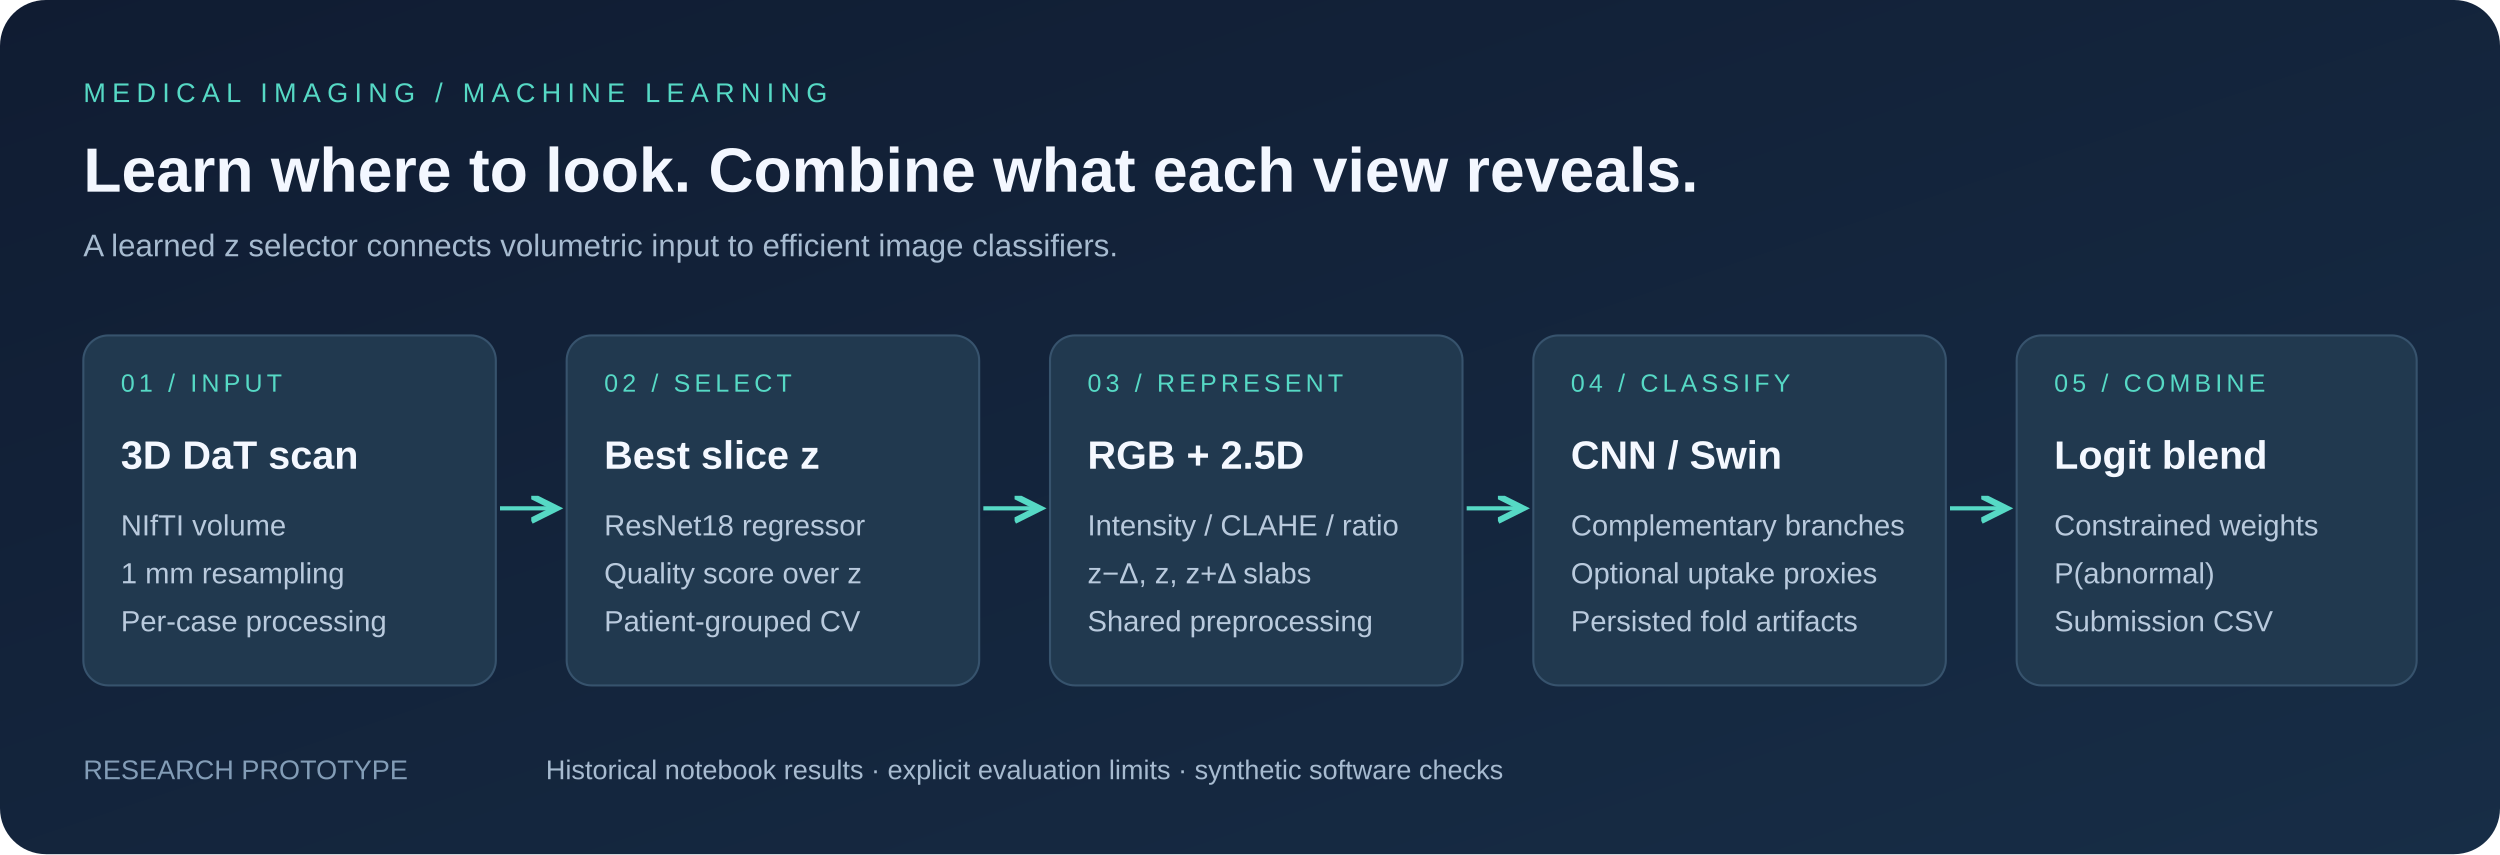
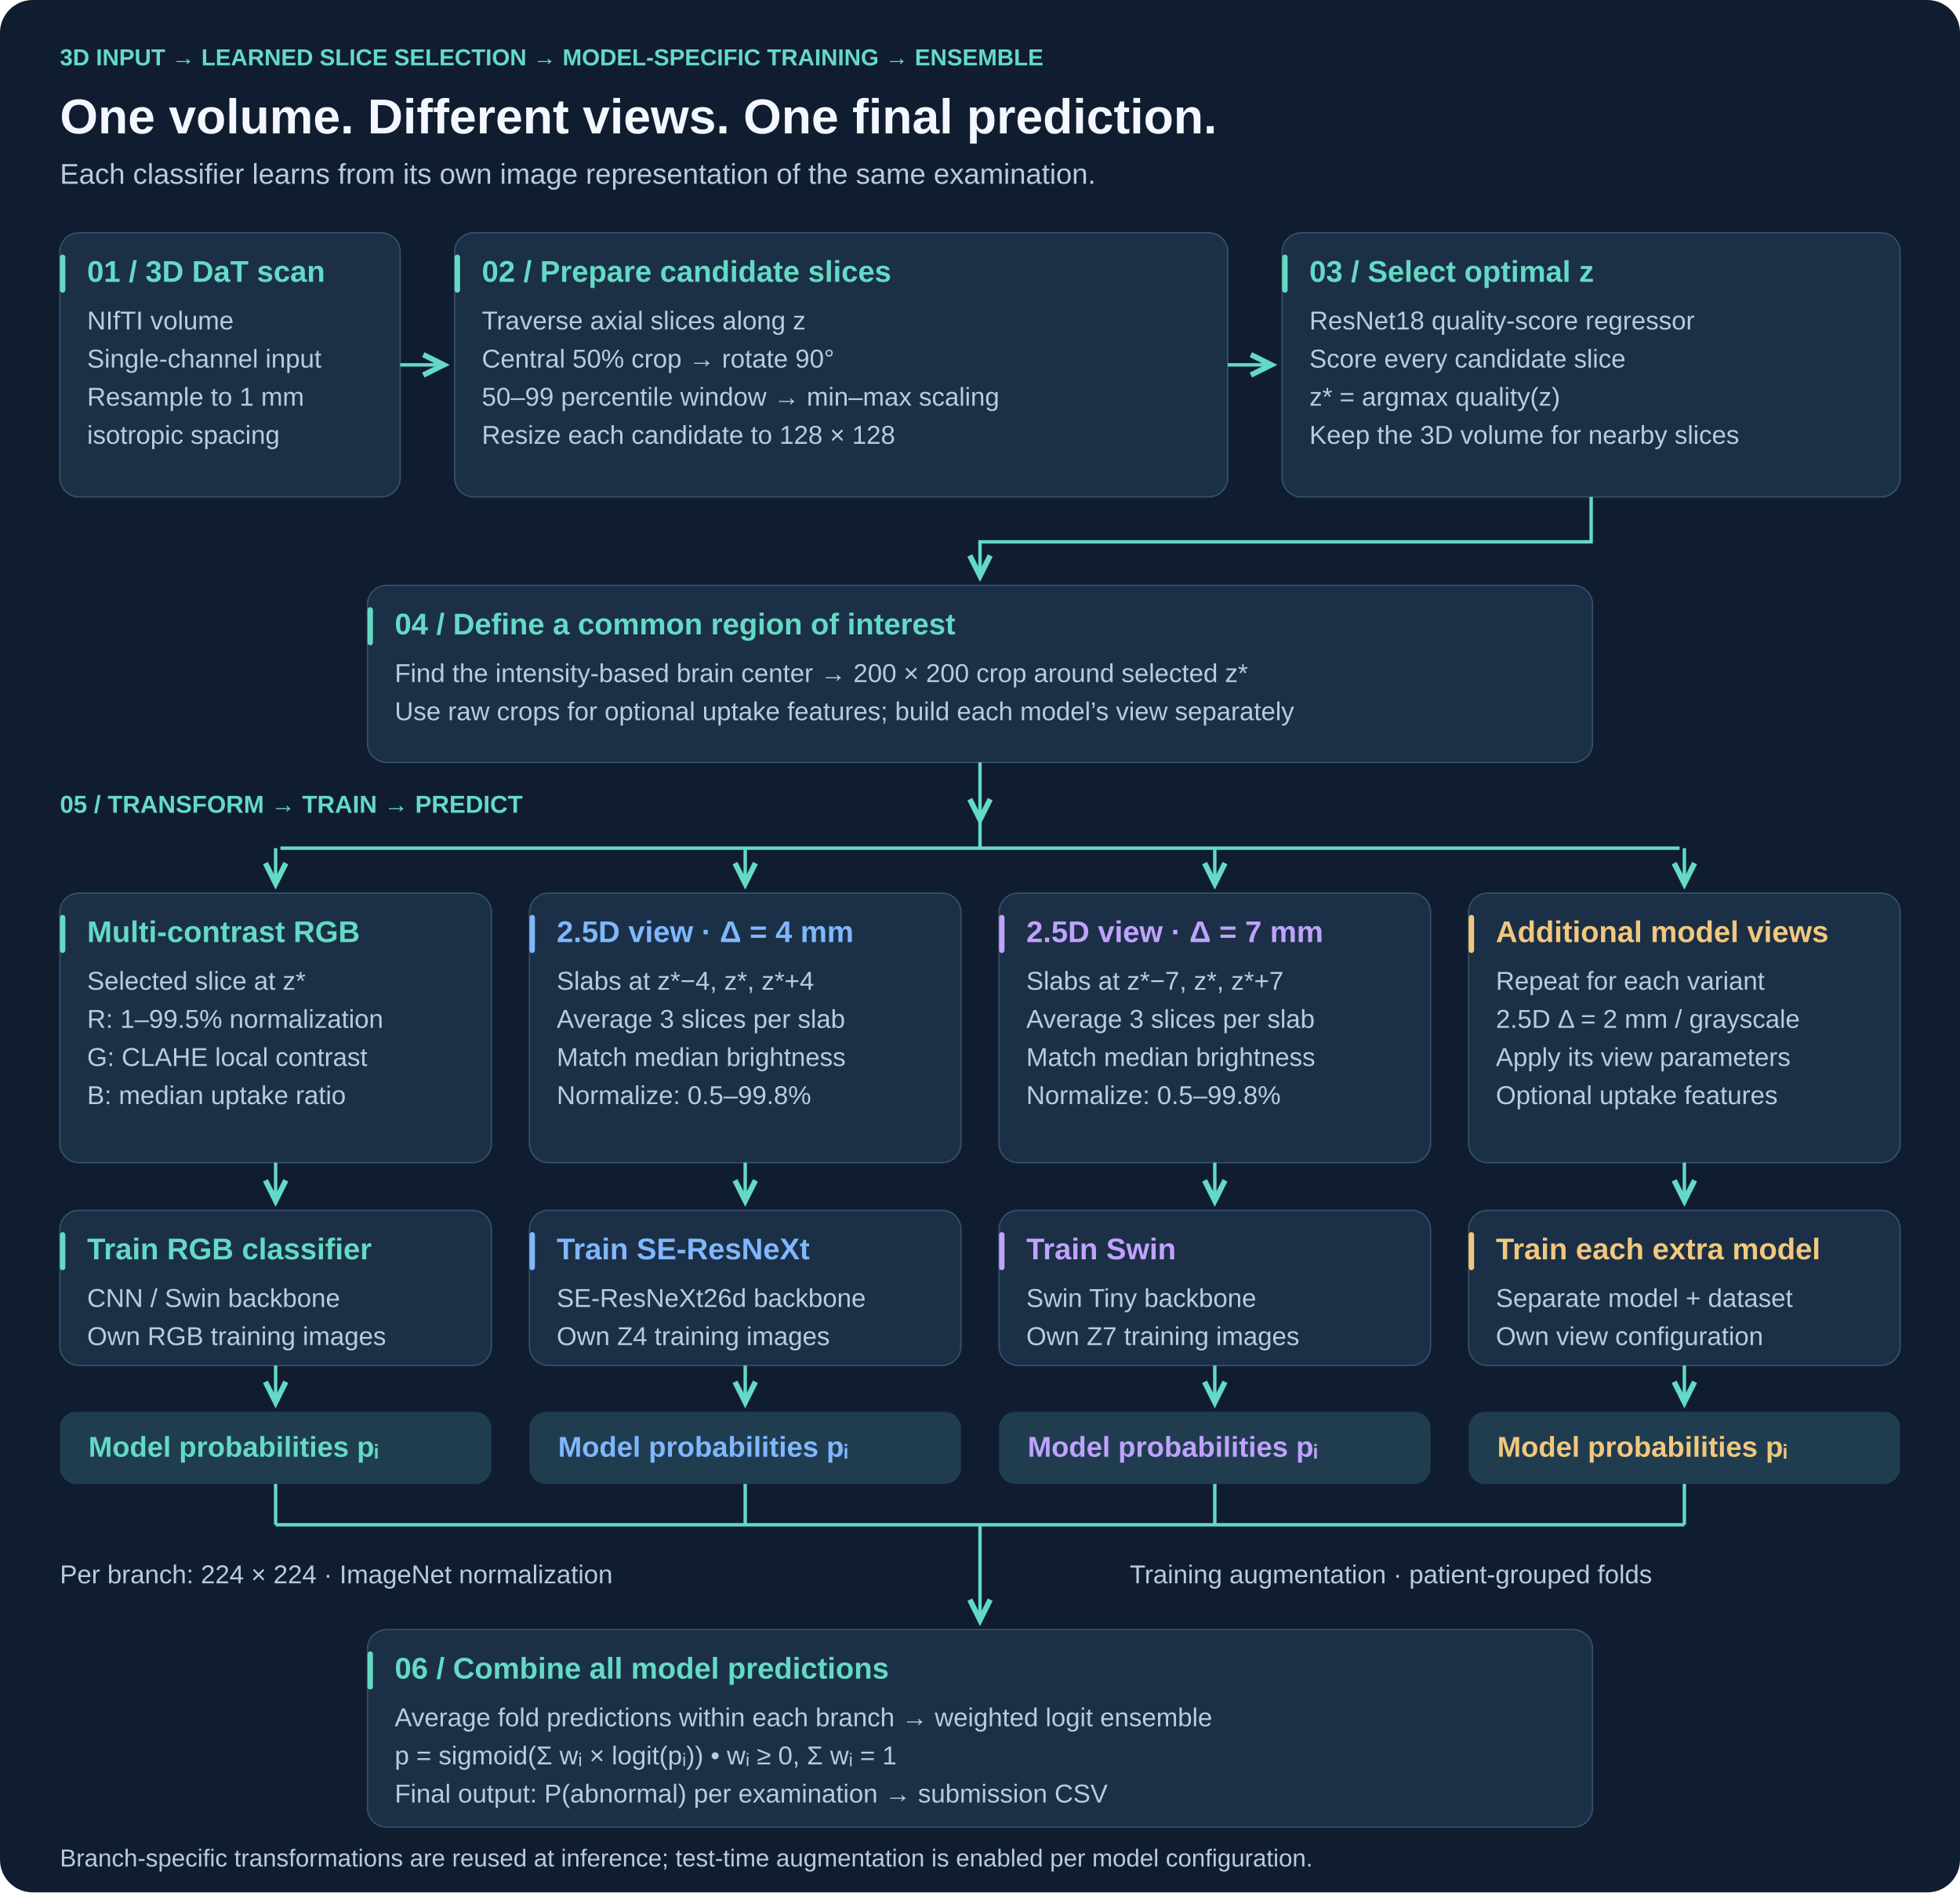
- <svg xmlns="http://www.w3.org/2000/svg" width="1200" height="410" viewBox="0 0 1200 410" role="img" aria-labelledby="title desc">
+ <svg xmlns="http://www.w3.org/2000/svg" width="1440" height="1390" viewBox="0 0 1440 1390" role="img" aria-labelledby="title desc">
  <defs>
-     <linearGradient id="bg" x2="1" y2="1">
-       <stop stop-color="#101c32" />
-       <stop offset="1" stop-color="#172d46" />
-     </linearGradient>
-     <marker id="arrow" markerWidth="8" markerHeight="8" refX="6" refY="3" orient="auto">
-       <path d="M0 0L6 3L0 6" fill="none" stroke="#56d9c5" stroke-width="1.5" />
+     <marker id="arrow" markerWidth="9" markerHeight="9" refX="7" refY="4" orient="auto">
+       <path d="M1 1 L7 4 L1 7" fill="none" stroke="#64dac6" stroke-width="1.6" />
    </marker>
  </defs>
-   <rect width="1200" height="410" rx="22" fill="url(#bg)" />
+   <rect width="1440" height="1390" rx="24" fill="#101d30" />
  <g font-family="Arial, Helvetica, sans-serif">
-     <text x="40" y="49" fill="#56d9c5" font-size="13" letter-spacing="3">MEDICAL IMAGING / MACHINE LEARNING</text>
-     <text x="40" y="92" fill="#f3f7ff" font-size="30" font-weight="700">Learn where to look. Combine what each view reveals.</text>
-     <text x="40" y="123" fill="#a7bbd0" font-size="15">A learned z selector connects volumetric input to efficient image classifiers.</text>
-     <g fill="#21394f" stroke="#37536d">
-       <rect x="40" y="161" width="198" height="168" rx="12" />
-       <rect x="272" y="161" width="198" height="168" rx="12" />
-       <rect x="504" y="161" width="198" height="168" rx="12" />
-       <rect x="736" y="161" width="198" height="168" rx="12" />
-       <rect x="968" y="161" width="192" height="168" rx="12" />
-     </g>
-     <g stroke="#56d9c5" stroke-width="2" marker-end="url(#arrow)">
-       <path d="M240 244h27" />
-       <path d="M472 244h27" />
-       <path d="M704 244h27" />
-       <path d="M936 244h27" />
-     </g>
-     <g fill="#56d9c5" font-size="12" letter-spacing="2">
-       <text x="58" y="188">01 / INPUT</text>
-       <text x="290" y="188">02 / SELECT</text>
-       <text x="522" y="188">03 / REPRESENT</text>
-       <text x="754" y="188">04 / CLASSIFY</text>
-       <text x="986" y="188">05 / COMBINE</text>
-     </g>
-     <g fill="#f4f8ff" font-size="19" font-weight="700">
-       <text x="58" y="225">3D DaT scan</text>
-       <text x="290" y="225">Best slice z</text>
-       <text x="522" y="225">RGB + 2.5D</text>
-       <text x="754" y="225">CNN / Swin</text>
-       <text x="986" y="225">Logit blend</text>
-     </g>
-     <g fill="#b9cadd" font-size="14">
-       <text x="58" y="257">NIfTI volume</text>
-       <text x="58" y="280">1 mm resampling</text>
-       <text x="58" y="303">Per-case processing</text>
-       <text x="290" y="257">ResNet18 regressor</text>
-       <text x="290" y="280">Quality score over z</text>
-       <text x="290" y="303">Patient-grouped CV</text>
-       <text x="522" y="257">Intensity / CLAHE / ratio</text>
-       <text x="522" y="280">z−Δ, z, z+Δ slabs</text>
-       <text x="522" y="303">Shared preprocessing</text>
-       <text x="754" y="257">Complementary branches</text>
-       <text x="754" y="280">Optional uptake proxies</text>
-       <text x="754" y="303">Persisted fold artifacts</text>
-       <text x="986" y="257">Constrained weights</text>
-       <text x="986" y="280">P(abnormal)</text>
-       <text x="986" y="303">Submission CSV</text>
-     </g>
-     <text x="40" y="374" fill="#839db7" font-size="13">RESEARCH PROTOTYPE</text>
-     <text x="262" y="374" fill="#a7bbd0" font-size="13">Historical notebook results · explicit evaluation limits · synthetic software checks</text>
+     <text x="44" y="48" font-size="17" fill="#64dac6" font-weight="700">3D INPUT → LEARNED SLICE SELECTION → MODEL-SPECIFIC TRAINING → ENSEMBLE</text>
+     <text x="44" y="98" font-size="36" fill="#f3f7ff" font-weight="700">One volume. Different views. One final prediction.</text>
+     <text x="44" y="135" font-size="21" fill="#b9cbde" font-weight="400">Each classifier learns from its own image representation of the same examination.</text>
+     <rect x="44" y="171" width="250" height="194" rx="14" fill="#1b3046" stroke="#35516b" />
+     <rect x="44" y="187" width="4" height="28" rx="2" fill="#64dac6" />
+     <text x="64" y="207" font-size="22" fill="#64dac6" font-weight="700">01  /  3D DaT scan</text>
+     <text x="64" y="242" font-size="19" fill="#b9cbde" font-weight="400">NIfTI volume</text>
+     <text x="64" y="270" font-size="19" fill="#b9cbde" font-weight="400">Single-channel input</text>
+     <text x="64" y="298" font-size="19" fill="#b9cbde" font-weight="400">Resample to 1 mm</text>
+     <text x="64" y="326" font-size="19" fill="#b9cbde" font-weight="400">isotropic spacing</text>
+     <rect x="334" y="171" width="568" height="194" rx="14" fill="#1b3046" stroke="#35516b" />
+     <rect x="334" y="187" width="4" height="28" rx="2" fill="#64dac6" />
+     <text x="354" y="207" font-size="22" fill="#64dac6" font-weight="700">02  /  Prepare candidate slices</text>
+     <text x="354" y="242" font-size="19" fill="#b9cbde" font-weight="400">Traverse axial slices along z</text>
+     <text x="354" y="270" font-size="19" fill="#b9cbde" font-weight="400">Central 50% crop → rotate 90°</text>
+     <text x="354" y="298" font-size="19" fill="#b9cbde" font-weight="400">50–99 percentile window → min–max scaling</text>
+     <text x="354" y="326" font-size="19" fill="#b9cbde" font-weight="400">Resize each candidate to 128 × 128</text>
+     <rect x="942" y="171" width="454" height="194" rx="14" fill="#1b3046" stroke="#35516b" />
+     <rect x="942" y="187" width="4" height="28" rx="2" fill="#64dac6" />
+     <text x="962" y="207" font-size="22" fill="#64dac6" font-weight="700">03  /  Select optimal z</text>
+     <text x="962" y="242" font-size="19" fill="#b9cbde" font-weight="400">ResNet18 quality-score regressor</text>
+     <text x="962" y="270" font-size="19" fill="#b9cbde" font-weight="400">Score every candidate slice</text>
+     <text x="962" y="298" font-size="19" fill="#b9cbde" font-weight="400">z* = argmax quality(z)</text>
+     <text x="962" y="326" font-size="19" fill="#b9cbde" font-weight="400">Keep the 3D volume for nearby slices</text>
+     <path d="M294 268 H326" fill="none" stroke="#64dac6" stroke-width="2.5" marker-end="url(#arrow)" />
+     <path d="M902 268 H934" fill="none" stroke="#64dac6" stroke-width="2.5" marker-end="url(#arrow)" />
+     <path d="M1169 365 V398 H720 V423" fill="none" stroke="#64dac6" stroke-width="2.5" marker-end="url(#arrow)" />
+     <rect x="270" y="430" width="900" height="130" rx="14" fill="#1b3046" stroke="#35516b" />
+     <rect x="270" y="446" width="4" height="28" rx="2" fill="#64dac6" />
+     <text x="290" y="466" font-size="22" fill="#64dac6" font-weight="700">04  /  Define a common region of interest</text>
+     <text x="290" y="501" font-size="19" fill="#b9cbde" font-weight="400">Find the intensity-based brain center → 200 × 200 crop around selected z*</text>
+     <text x="290" y="529" font-size="19" fill="#b9cbde" font-weight="400">Use raw crops for optional uptake features; build each model’s view separately</text>
+     <path d="M720 560 V602" fill="none" stroke="#64dac6" stroke-width="2.5" marker-end="url(#arrow)" />
+     <text x="44" y="597" font-size="18" fill="#64dac6" font-weight="700">05  /  TRANSFORM → TRAIN → PREDICT</text>
+     <path d="M206 623 H1234 M720 604 V623" fill="none" stroke="#64dac6" stroke-width="2.5" />
+     <path d="M202.5 623 V649" fill="none" stroke="#64dac6" stroke-width="2.5" marker-end="url(#arrow)" />
+     <rect x="44" y="656" width="317" height="198" rx="14" fill="#1b3046" stroke="#35516b" />
+     <rect x="44" y="672" width="4" height="28" rx="2" fill="#64dac6" />
+     <text x="64" y="692" font-size="22" fill="#64dac6" font-weight="700">Multi-contrast RGB</text>
+     <text x="64" y="727" font-size="19" fill="#b9cbde" font-weight="400">Selected slice at z*</text>
+     <text x="64" y="755" font-size="19" fill="#b9cbde" font-weight="400">R: 1–99.5% normalization</text>
+     <text x="64" y="783" font-size="19" fill="#b9cbde" font-weight="400">G: CLAHE local contrast</text>
+     <text x="64" y="811" font-size="19" fill="#b9cbde" font-weight="400">B: median uptake ratio</text>
+     <path d="M202.5 854 V882" fill="none" stroke="#64dac6" stroke-width="2.5" marker-end="url(#arrow)" />
+     <rect x="44" y="889" width="317" height="114" rx="14" fill="#1b3046" stroke="#35516b" />
+     <rect x="44" y="905" width="4" height="28" rx="2" fill="#64dac6" />
+     <text x="64" y="925" font-size="22" fill="#64dac6" font-weight="700">Train RGB classifier</text>
+     <text x="64" y="960" font-size="19" fill="#b9cbde" font-weight="400">CNN / Swin backbone</text>
+     <text x="64" y="988" font-size="19" fill="#b9cbde" font-weight="400">Own RGB training images</text>
+     <path d="M202.5 1003 V1030" fill="none" stroke="#64dac6" stroke-width="2.5" marker-end="url(#arrow)" />
+     <rect x="44" y="1037" width="317" height="53" rx="12" fill="#203d50" />
+     <text x="65" y="1070" font-size="21" fill="#64dac6" font-weight="700">Model probabilities  pᵢ</text>
+     <path d="M202.5 1090 V1120" fill="none" stroke="#64dac6" stroke-width="2.5" />
+     <path d="M547.5 623 V649" fill="none" stroke="#64dac6" stroke-width="2.5" marker-end="url(#arrow)" />
+     <rect x="389" y="656" width="317" height="198" rx="14" fill="#1b3046" stroke="#35516b" />
+     <rect x="389" y="672" width="4" height="28" rx="2" fill="#80b7ff" />
+     <text x="409" y="692" font-size="22" fill="#80b7ff" font-weight="700">2.5D view · Δ = 4 mm</text>
+     <text x="409" y="727" font-size="19" fill="#b9cbde" font-weight="400">Slabs at z*−4, z*, z*+4</text>
+     <text x="409" y="755" font-size="19" fill="#b9cbde" font-weight="400">Average 3 slices per slab</text>
+     <text x="409" y="783" font-size="19" fill="#b9cbde" font-weight="400">Match median brightness</text>
+     <text x="409" y="811" font-size="19" fill="#b9cbde" font-weight="400">Normalize: 0.5–99.8%</text>
+     <path d="M547.5 854 V882" fill="none" stroke="#64dac6" stroke-width="2.5" marker-end="url(#arrow)" />
+     <rect x="389" y="889" width="317" height="114" rx="14" fill="#1b3046" stroke="#35516b" />
+     <rect x="389" y="905" width="4" height="28" rx="2" fill="#80b7ff" />
+     <text x="409" y="925" font-size="22" fill="#80b7ff" font-weight="700">Train SE-ResNeXt</text>
+     <text x="409" y="960" font-size="19" fill="#b9cbde" font-weight="400">SE-ResNeXt26d backbone</text>
+     <text x="409" y="988" font-size="19" fill="#b9cbde" font-weight="400">Own Z4 training images</text>
+     <path d="M547.5 1003 V1030" fill="none" stroke="#64dac6" stroke-width="2.5" marker-end="url(#arrow)" />
+     <rect x="389" y="1037" width="317" height="53" rx="12" fill="#203d50" />
+     <text x="410" y="1070" font-size="21" fill="#80b7ff" font-weight="700">Model probabilities  pᵢ</text>
+     <path d="M547.5 1090 V1120" fill="none" stroke="#64dac6" stroke-width="2.5" />
+     <path d="M892.5 623 V649" fill="none" stroke="#64dac6" stroke-width="2.5" marker-end="url(#arrow)" />
+     <rect x="734" y="656" width="317" height="198" rx="14" fill="#1b3046" stroke="#35516b" />
+     <rect x="734" y="672" width="4" height="28" rx="2" fill="#c0a2ff" />
+     <text x="754" y="692" font-size="22" fill="#c0a2ff" font-weight="700">2.5D view · Δ = 7 mm</text>
+     <text x="754" y="727" font-size="19" fill="#b9cbde" font-weight="400">Slabs at z*−7, z*, z*+7</text>
+     <text x="754" y="755" font-size="19" fill="#b9cbde" font-weight="400">Average 3 slices per slab</text>
+     <text x="754" y="783" font-size="19" fill="#b9cbde" font-weight="400">Match median brightness</text>
+     <text x="754" y="811" font-size="19" fill="#b9cbde" font-weight="400">Normalize: 0.5–99.8%</text>
+     <path d="M892.5 854 V882" fill="none" stroke="#64dac6" stroke-width="2.5" marker-end="url(#arrow)" />
+     <rect x="734" y="889" width="317" height="114" rx="14" fill="#1b3046" stroke="#35516b" />
+     <rect x="734" y="905" width="4" height="28" rx="2" fill="#c0a2ff" />
+     <text x="754" y="925" font-size="22" fill="#c0a2ff" font-weight="700">Train Swin</text>
+     <text x="754" y="960" font-size="19" fill="#b9cbde" font-weight="400">Swin Tiny backbone</text>
+     <text x="754" y="988" font-size="19" fill="#b9cbde" font-weight="400">Own Z7 training images</text>
+     <path d="M892.5 1003 V1030" fill="none" stroke="#64dac6" stroke-width="2.5" marker-end="url(#arrow)" />
+     <rect x="734" y="1037" width="317" height="53" rx="12" fill="#203d50" />
+     <text x="755" y="1070" font-size="21" fill="#c0a2ff" font-weight="700">Model probabilities  pᵢ</text>
+     <path d="M892.5 1090 V1120" fill="none" stroke="#64dac6" stroke-width="2.5" />
+     <path d="M1237.5 623 V649" fill="none" stroke="#64dac6" stroke-width="2.5" marker-end="url(#arrow)" />
+     <rect x="1079" y="656" width="317" height="198" rx="14" fill="#1b3046" stroke="#35516b" />
+     <rect x="1079" y="672" width="4" height="28" rx="2" fill="#f2c77e" />
+     <text x="1099" y="692" font-size="22" fill="#f2c77e" font-weight="700">Additional model views</text>
+     <text x="1099" y="727" font-size="19" fill="#b9cbde" font-weight="400">Repeat for each variant</text>
+     <text x="1099" y="755" font-size="19" fill="#b9cbde" font-weight="400">2.5D Δ = 2 mm / grayscale</text>
+     <text x="1099" y="783" font-size="19" fill="#b9cbde" font-weight="400">Apply its view parameters</text>
+     <text x="1099" y="811" font-size="19" fill="#b9cbde" font-weight="400">Optional uptake features</text>
+     <path d="M1237.5 854 V882" fill="none" stroke="#64dac6" stroke-width="2.5" marker-end="url(#arrow)" />
+     <rect x="1079" y="889" width="317" height="114" rx="14" fill="#1b3046" stroke="#35516b" />
+     <rect x="1079" y="905" width="4" height="28" rx="2" fill="#f2c77e" />
+     <text x="1099" y="925" font-size="22" fill="#f2c77e" font-weight="700">Train each extra model</text>
+     <text x="1099" y="960" font-size="19" fill="#b9cbde" font-weight="400">Separate model + dataset</text>
+     <text x="1099" y="988" font-size="19" fill="#b9cbde" font-weight="400">Own view configuration</text>
+     <path d="M1237.5 1003 V1030" fill="none" stroke="#64dac6" stroke-width="2.5" marker-end="url(#arrow)" />
+     <rect x="1079" y="1037" width="317" height="53" rx="12" fill="#203d50" />
+     <text x="1100" y="1070" font-size="21" fill="#f2c77e" font-weight="700">Model probabilities  pᵢ</text>
+     <path d="M1237.5 1090 V1120" fill="none" stroke="#64dac6" stroke-width="2.5" />
+     <text x="44" y="1163" font-size="19" fill="#b9cbde" font-weight="400">Per branch: 224 × 224 · ImageNet normalization</text>
+     <text x="830" y="1163" font-size="19" fill="#b9cbde" font-weight="400">Training augmentation · patient-grouped folds</text>
+     <path d="M202.5 1120 H1237.5" fill="none" stroke="#64dac6" stroke-width="2.5" />
+     <path d="M720 1120 V1190" fill="none" stroke="#64dac6" stroke-width="2.5" marker-end="url(#arrow)" />
+     <rect x="270" y="1197" width="900" height="145" rx="14" fill="#1b3046" stroke="#35516b" />
+     <rect x="270" y="1213" width="4" height="28" rx="2" fill="#64dac6" />
+     <text x="290" y="1233" font-size="22" fill="#64dac6" font-weight="700">06  /  Combine all model predictions</text>
+     <text x="290" y="1268" font-size="19" fill="#b9cbde" font-weight="400">Average fold predictions within each branch → weighted logit ensemble</text>
+     <text x="290" y="1296" font-size="19" fill="#b9cbde" font-weight="400">p = sigmoid(Σ wᵢ × logit(pᵢ))     •     wᵢ ≥ 0, Σ wᵢ = 1</text>
+     <text x="290" y="1324" font-size="19" fill="#b9cbde" font-weight="400">Final output: P(abnormal) per examination → submission CSV</text>
+     <text x="44" y="1371" font-size="18" fill="#b9cbde" font-weight="400">Branch-specific transformations are reused at inference; test-time augmentation is enabled per model configuration.</text>
  </g>
</svg>
